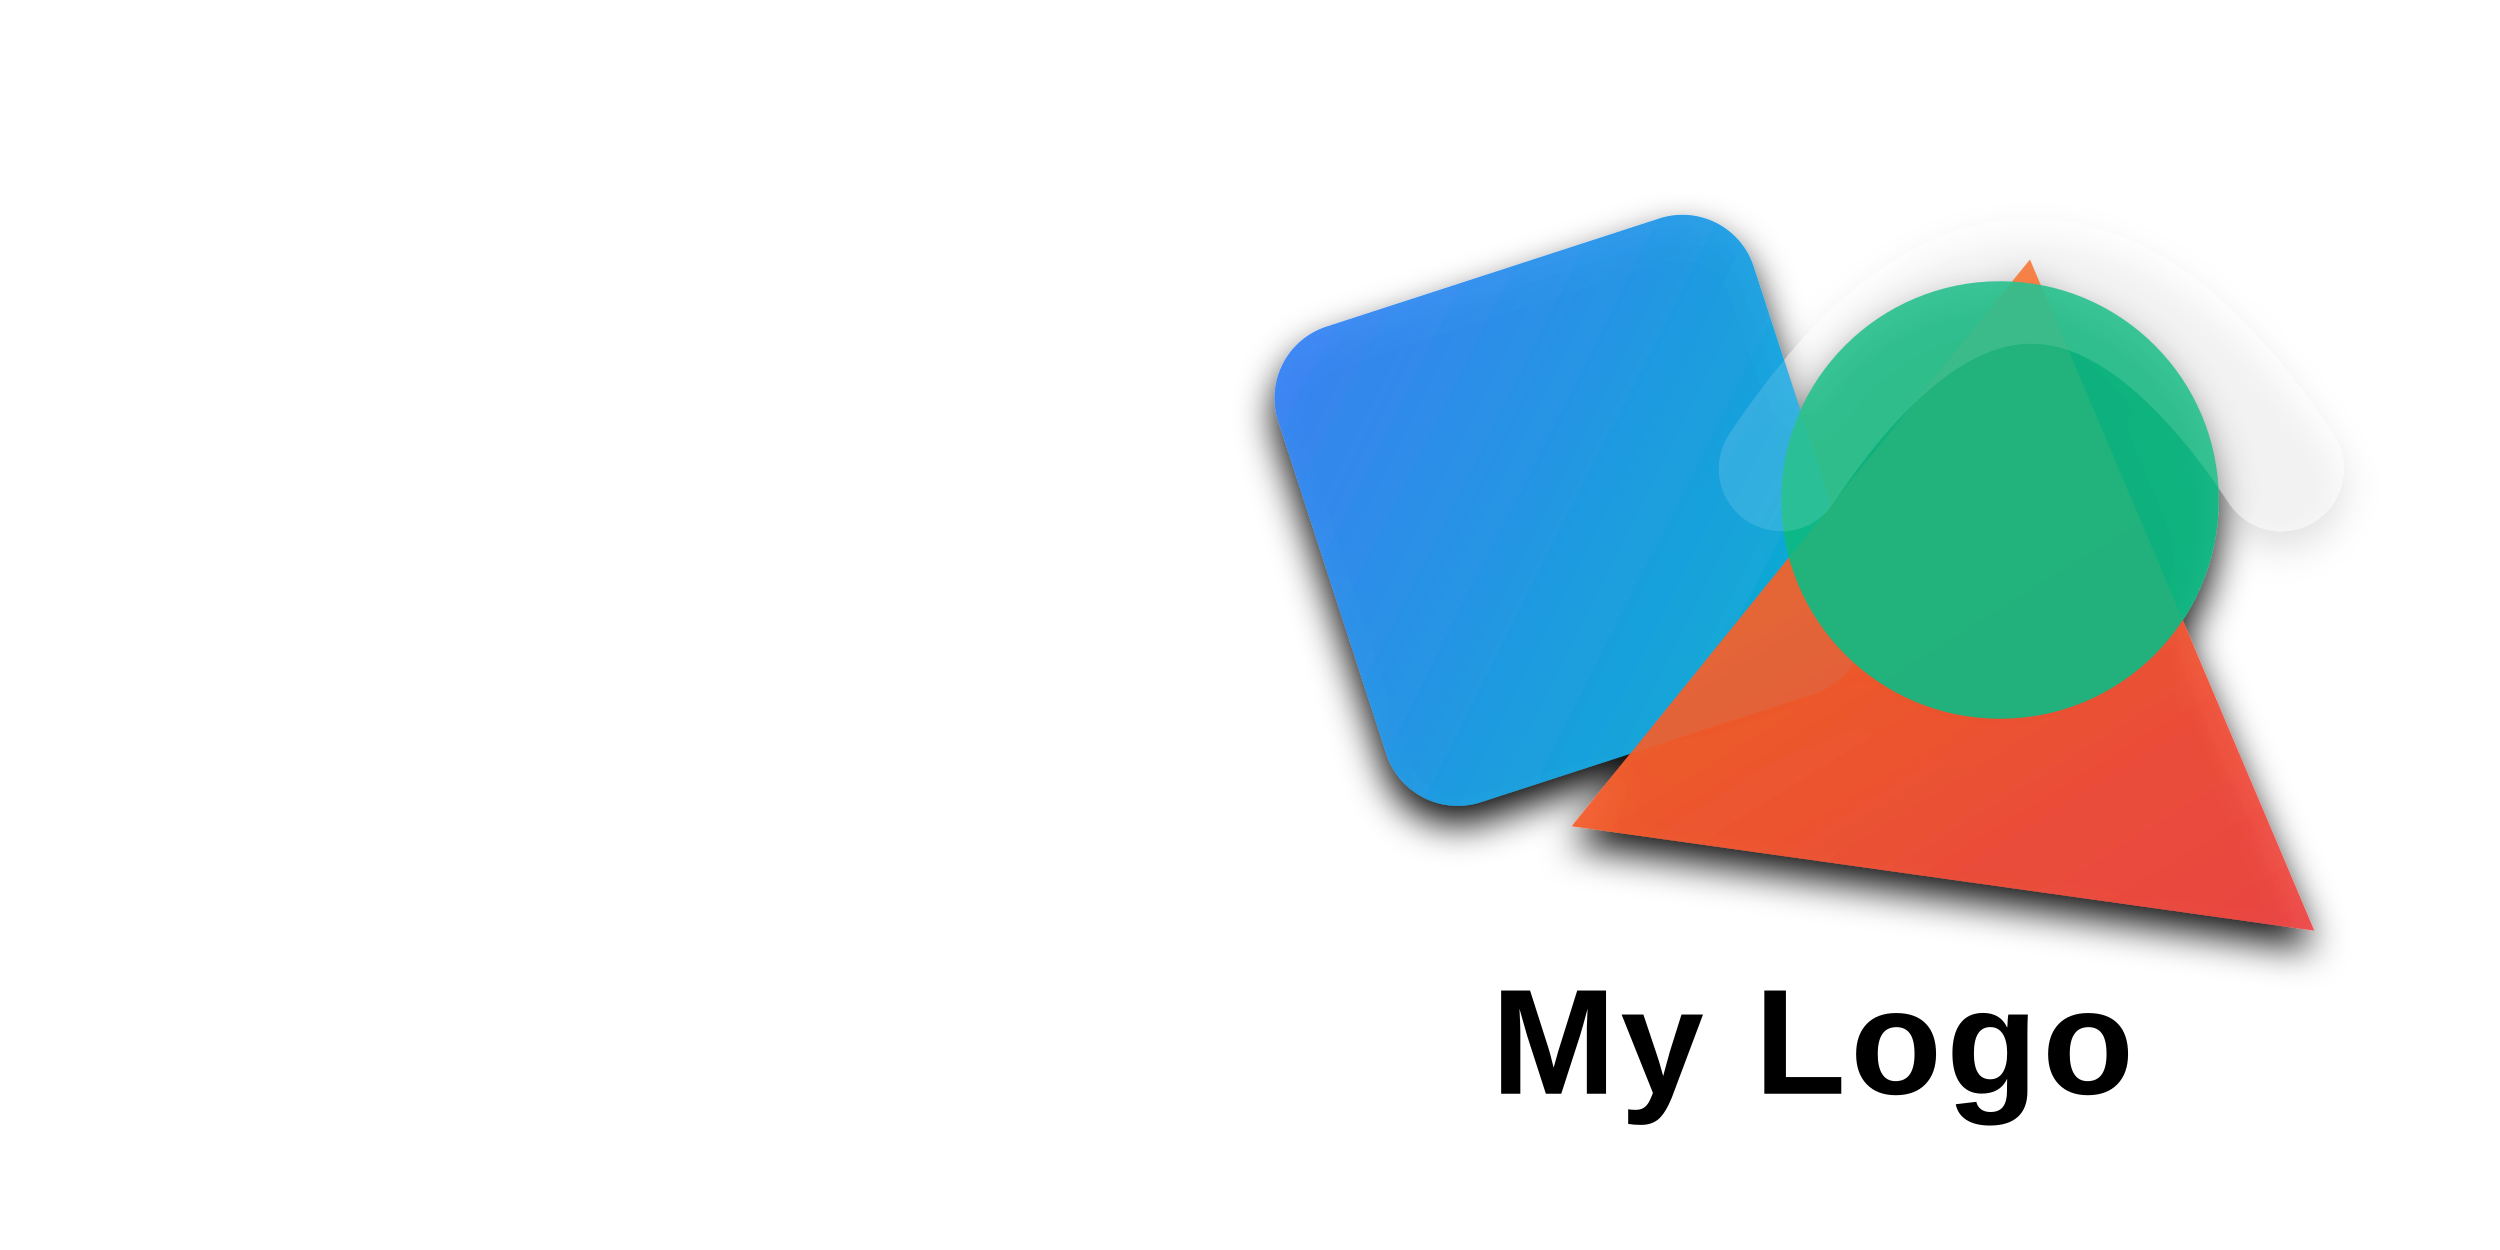
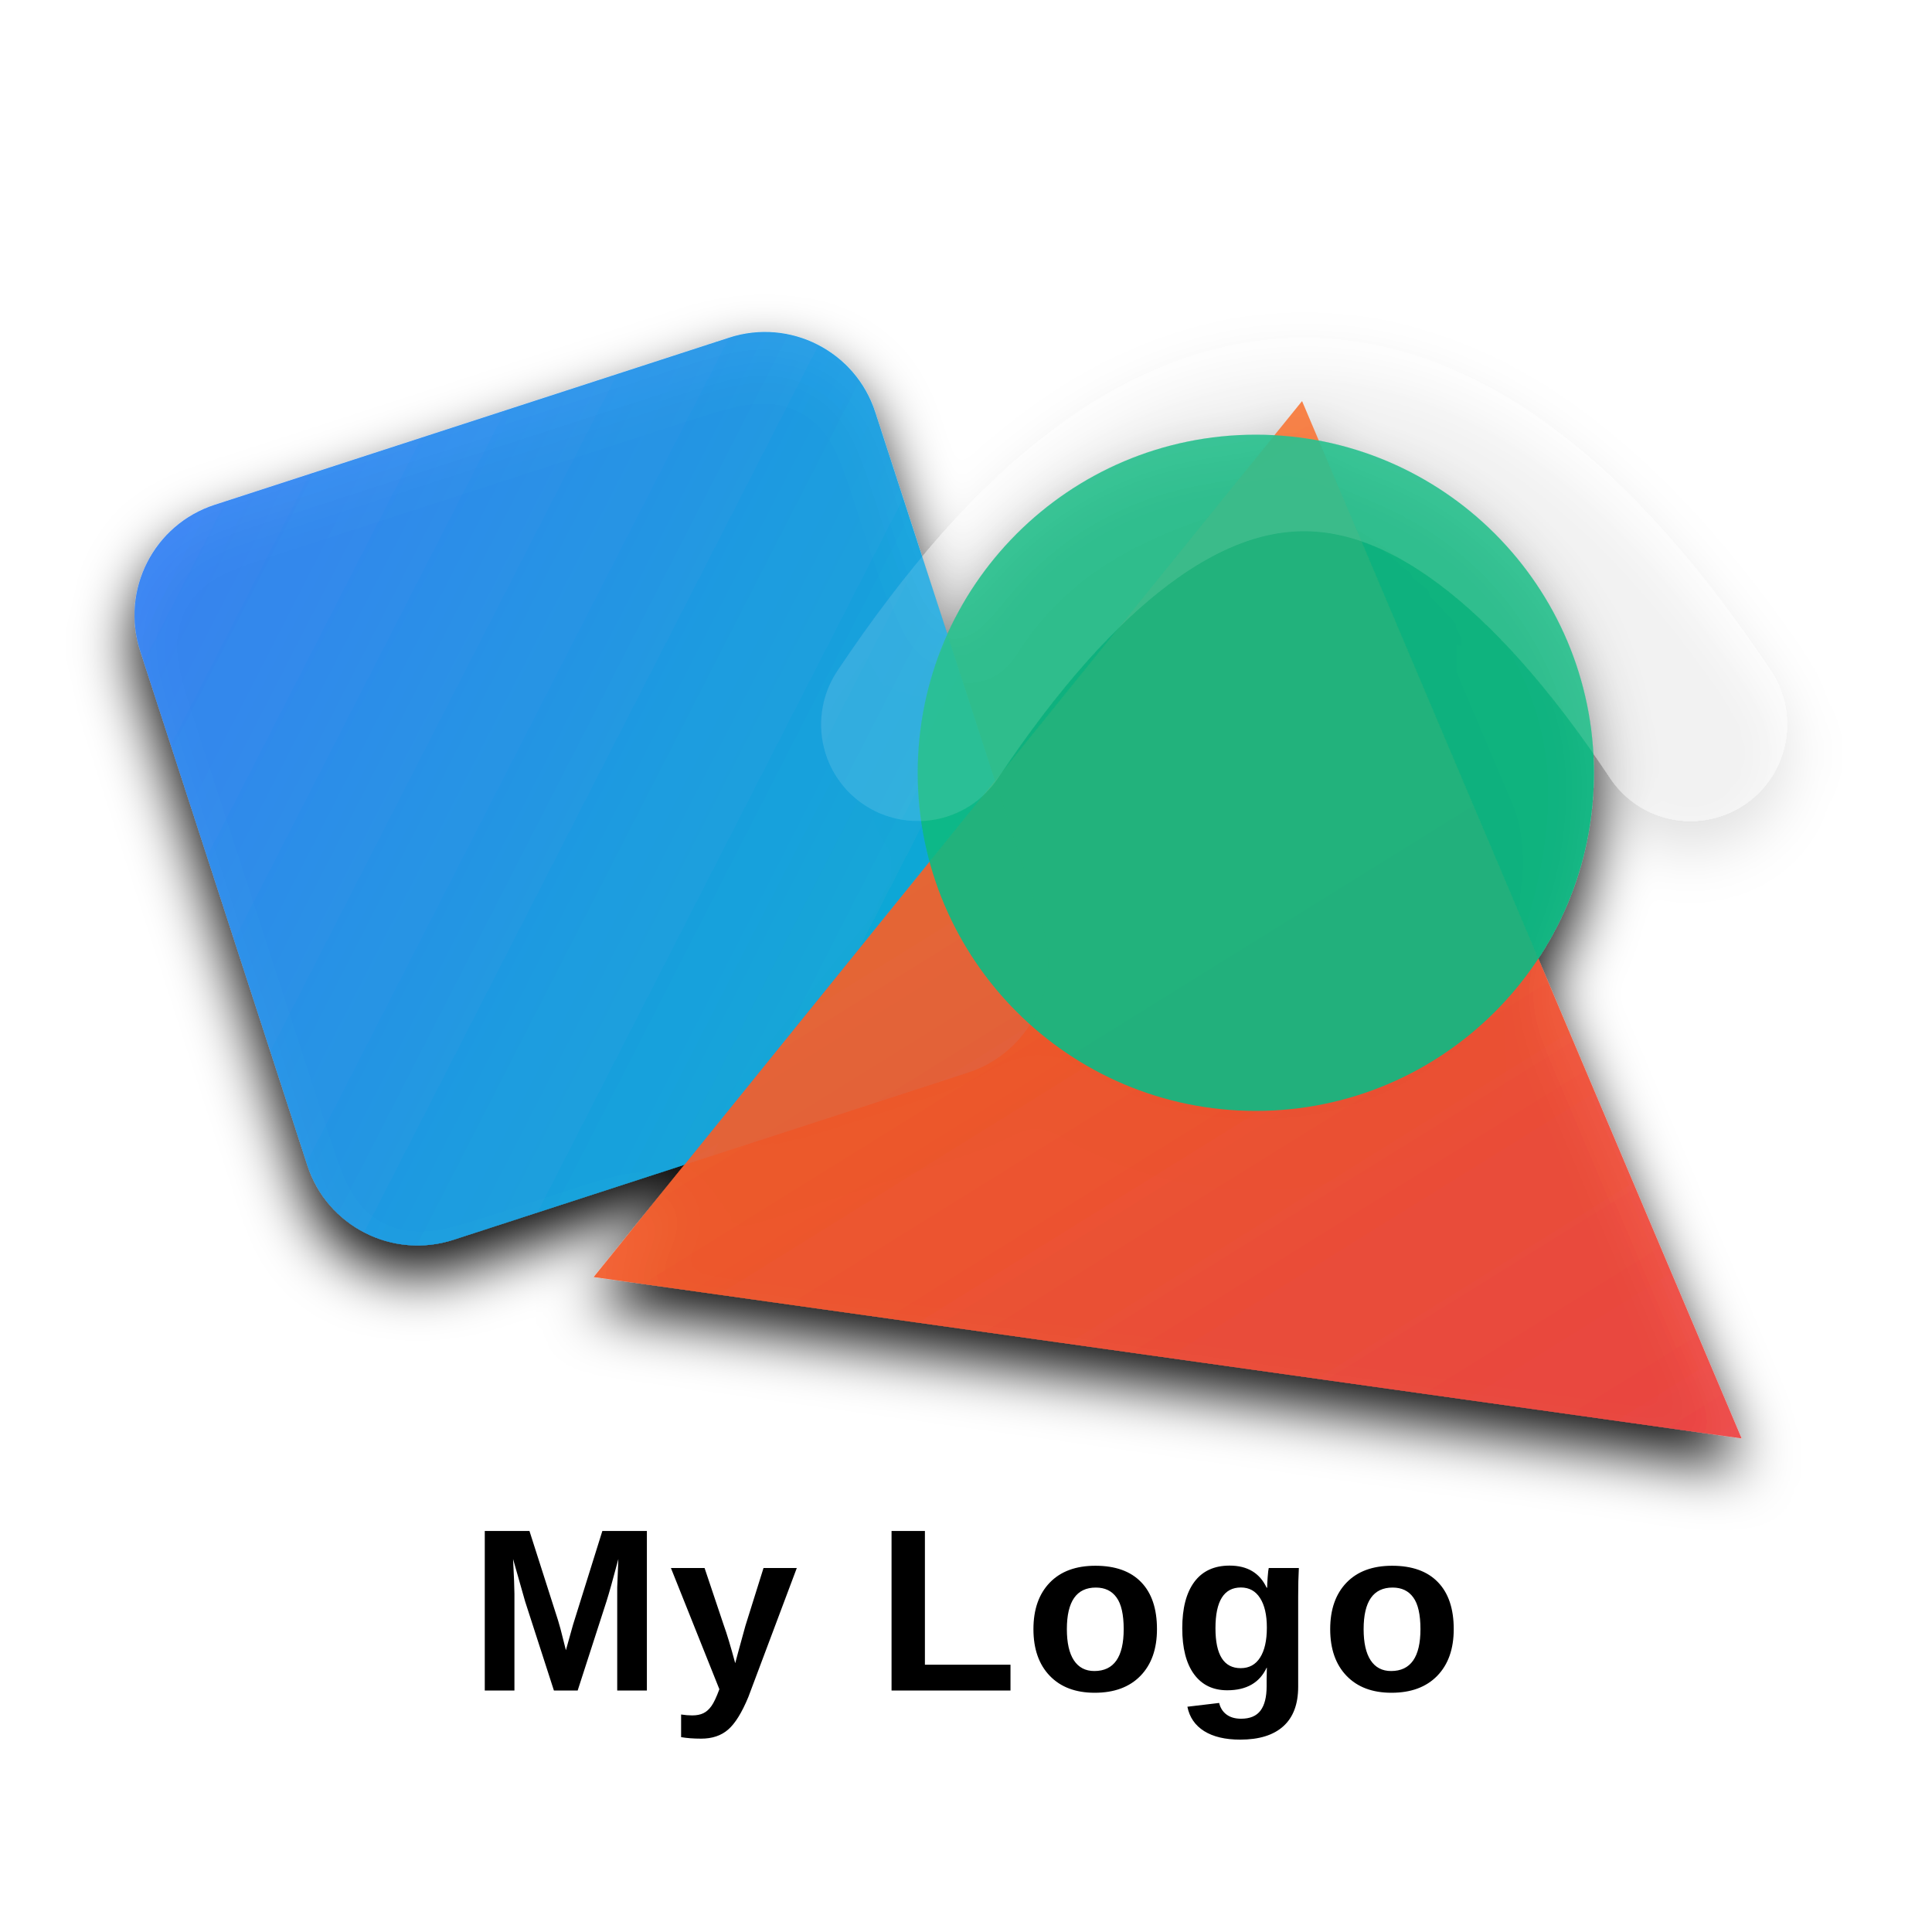
- <svg xmlns="http://www.w3.org/2000/svg" width="800" height="400" viewBox="0 0 800 400" role="img" aria-labelledby="title desc">
+ <svg xmlns="http://www.w3.org/2000/svg" width="400" height="400" viewBox="0 0 400 400" role="img" aria-labelledby="title desc">
  <defs>
    <filter id="shadow" x="-50%" y="-50%" width="200%" height="200%">
      <feGaussianBlur in="SourceAlpha" stdDeviation="6" result="blur" />
      <feOffset in="blur" dx="0" dy="6" result="off" />
      <feColorMatrix in="off" type="matrix" values="0 0 0 0 0                 0 0 0 0 0                 0 0 0 0 0                 0 0 0 0.25" result="shadow" />
      <feBlend in="SourceGraphic" in2="shadow" mode="normal" />
    </filter>
    <linearGradient id="gradA" x1="0" y1="0" x2="1" y2="1">
      <stop offset="0" stop-color="#3b82f6" />
      <stop offset="1" stop-color="#06b6d4" />
    </linearGradient>
    <linearGradient id="gradB" x1="0" y1="0" x2="1" y2="1">
      <stop offset="0" stop-color="#f97316" />
      <stop offset="1" stop-color="#ef4444" />
    </linearGradient>
  </defs>
-   <g transform="translate(600,140)" filter="url(#shadow)">
+   <g transform="translate(220,140)" filter="url(#shadow)">
    <rect x="-200" y="-80" width="160" height="160" rx="24" ry="24" fill="url(#gradA)" opacity="0.95" transform="rotate(-18) translate(20,-8)" />
    <path d="M160,-80 L40,120 L280,120 Z" fill="url(#gradB)" opacity="0.92" transform="translate(-120,0) rotate(8)" />
    <circle cx="40" cy="20" r="70" fill="#10b981" opacity="0.92" />
    <path d="M-30,10 q80,-120 160,0" fill="none" stroke="rgba(255,255,255,0.12)" stroke-width="40" stroke-linecap="round" />
  </g>
-   <text x="580" y="350" text-anchor="middle" font-family="Montserrat, Arial, Helvetica, sans-serif" font-weight="600" font-size="48" letter-spacing="1.4" fill="#000000">
+   <text x="200" y="350" text-anchor="middle" font-family="Montserrat, Arial, Helvetica, sans-serif" font-weight="600" font-size="48" letter-spacing="1.4" fill="#000000">
    My Logo
  </text>
</svg>
